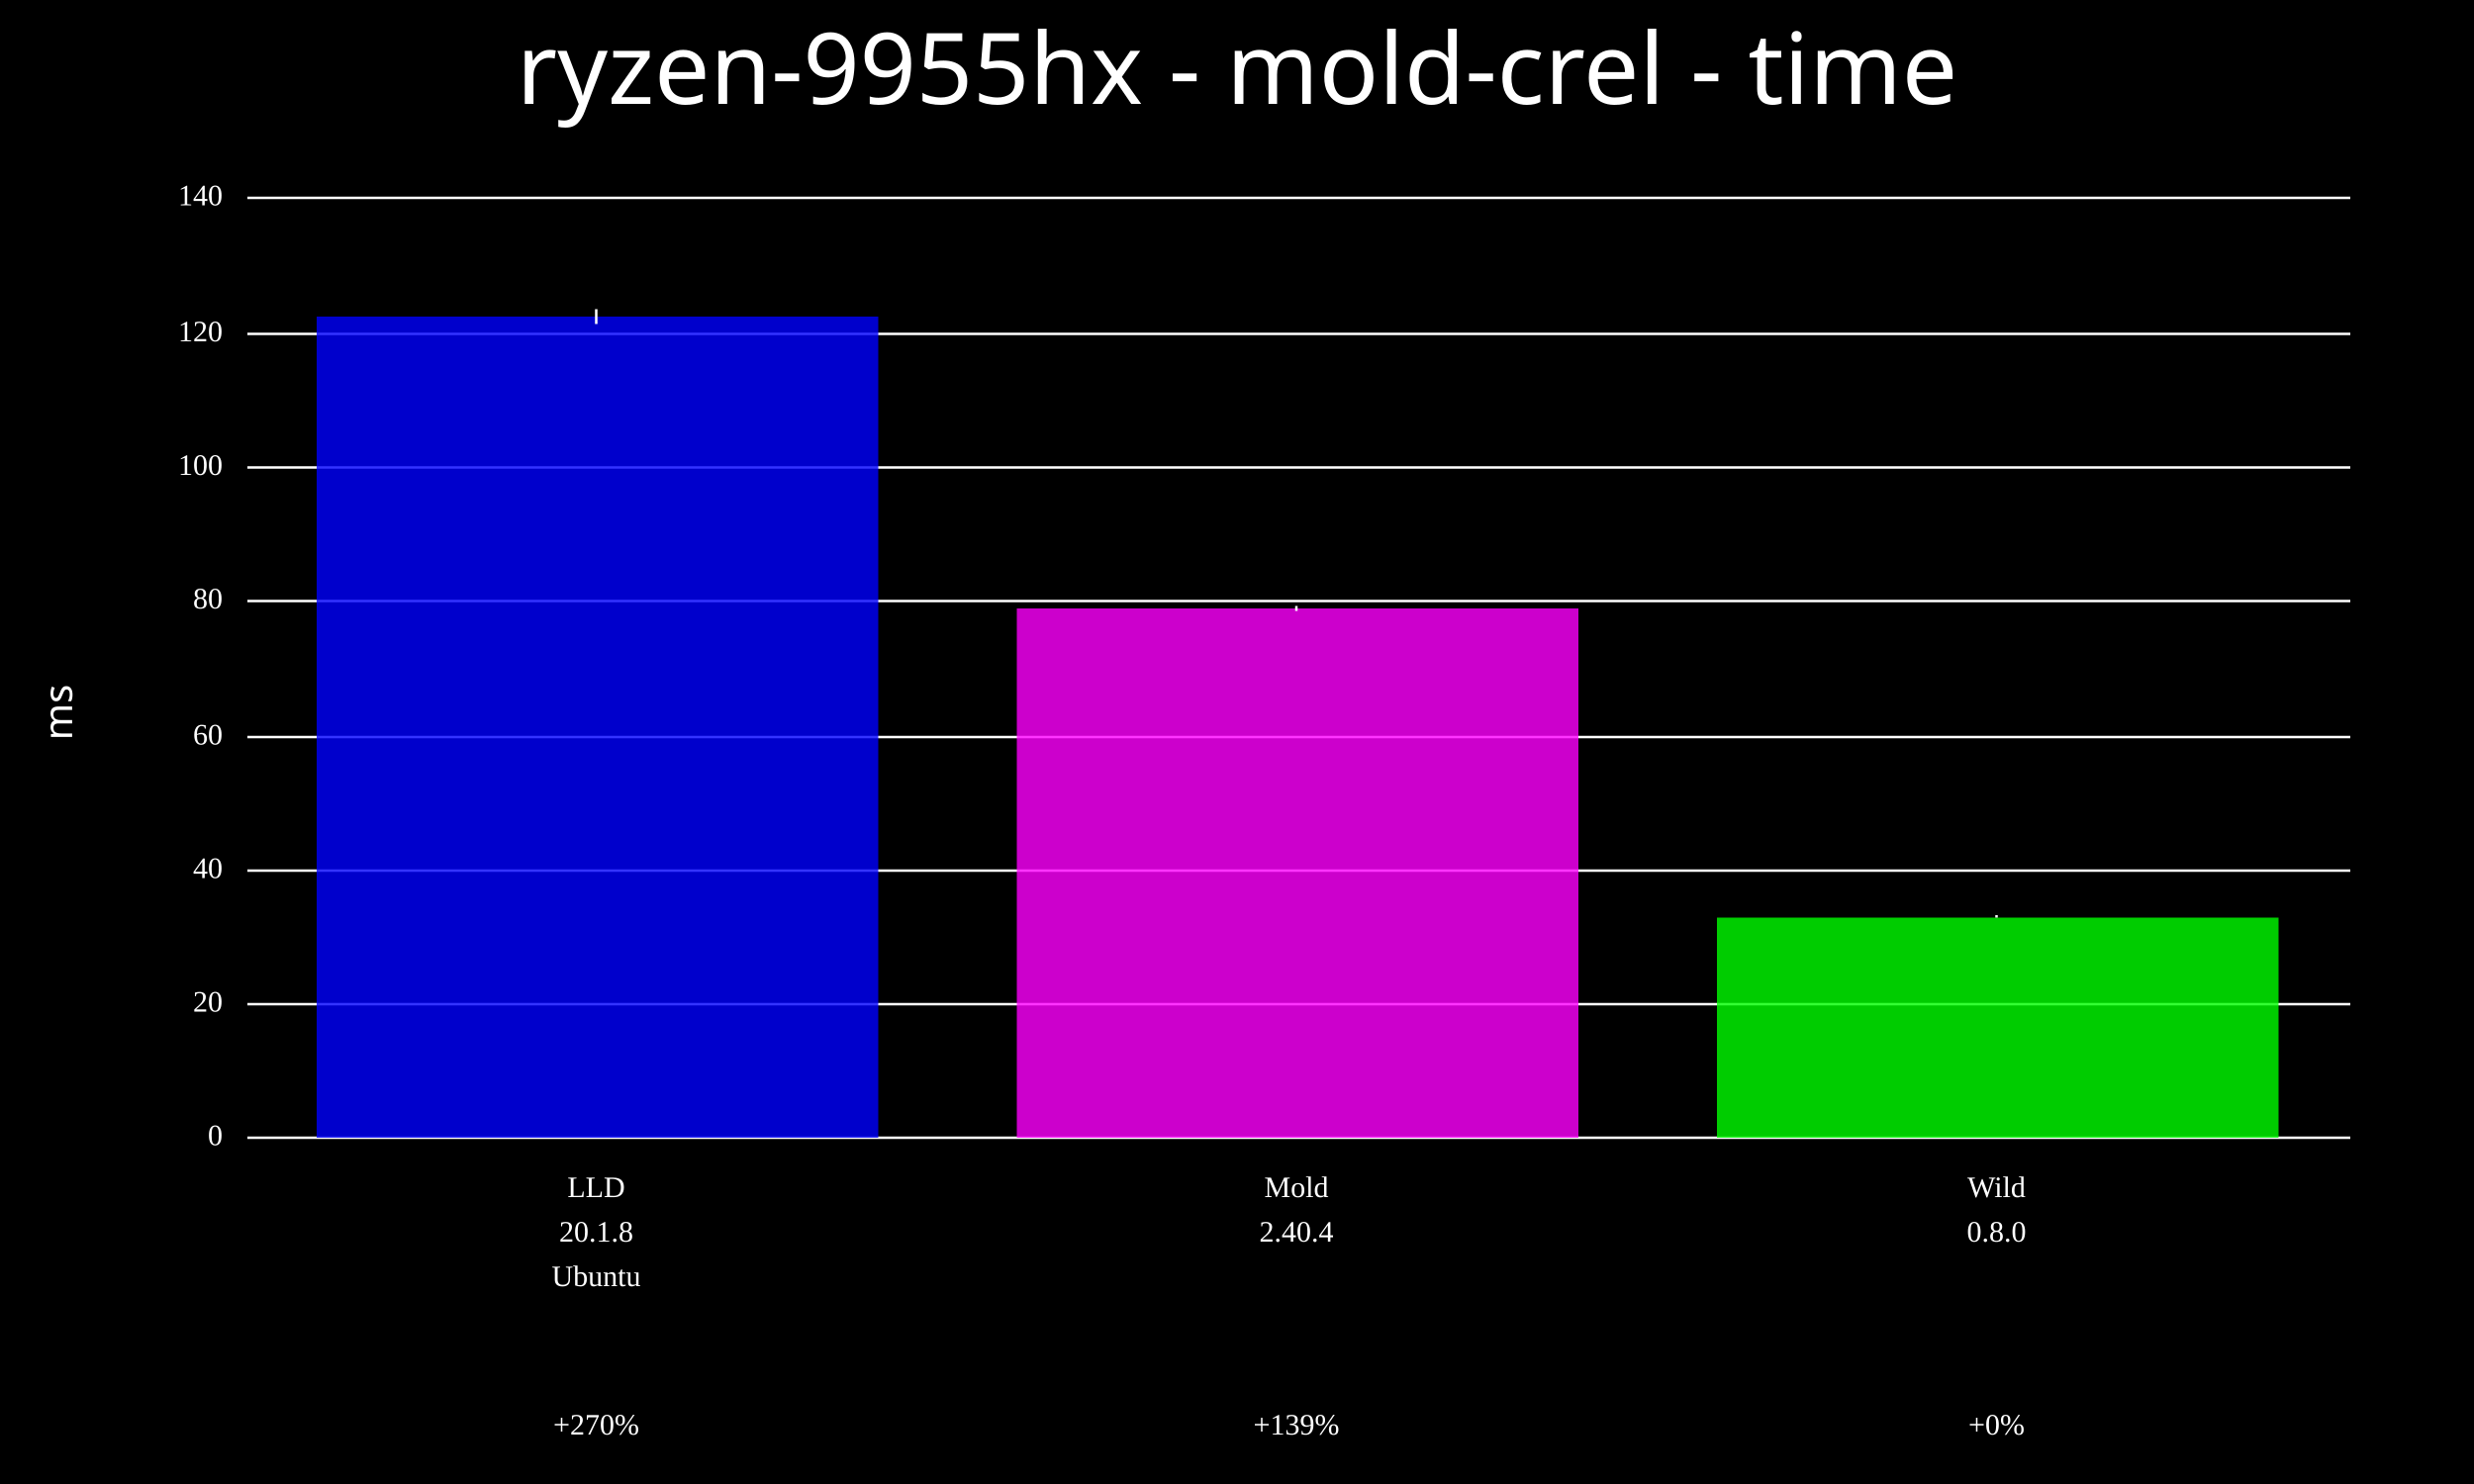
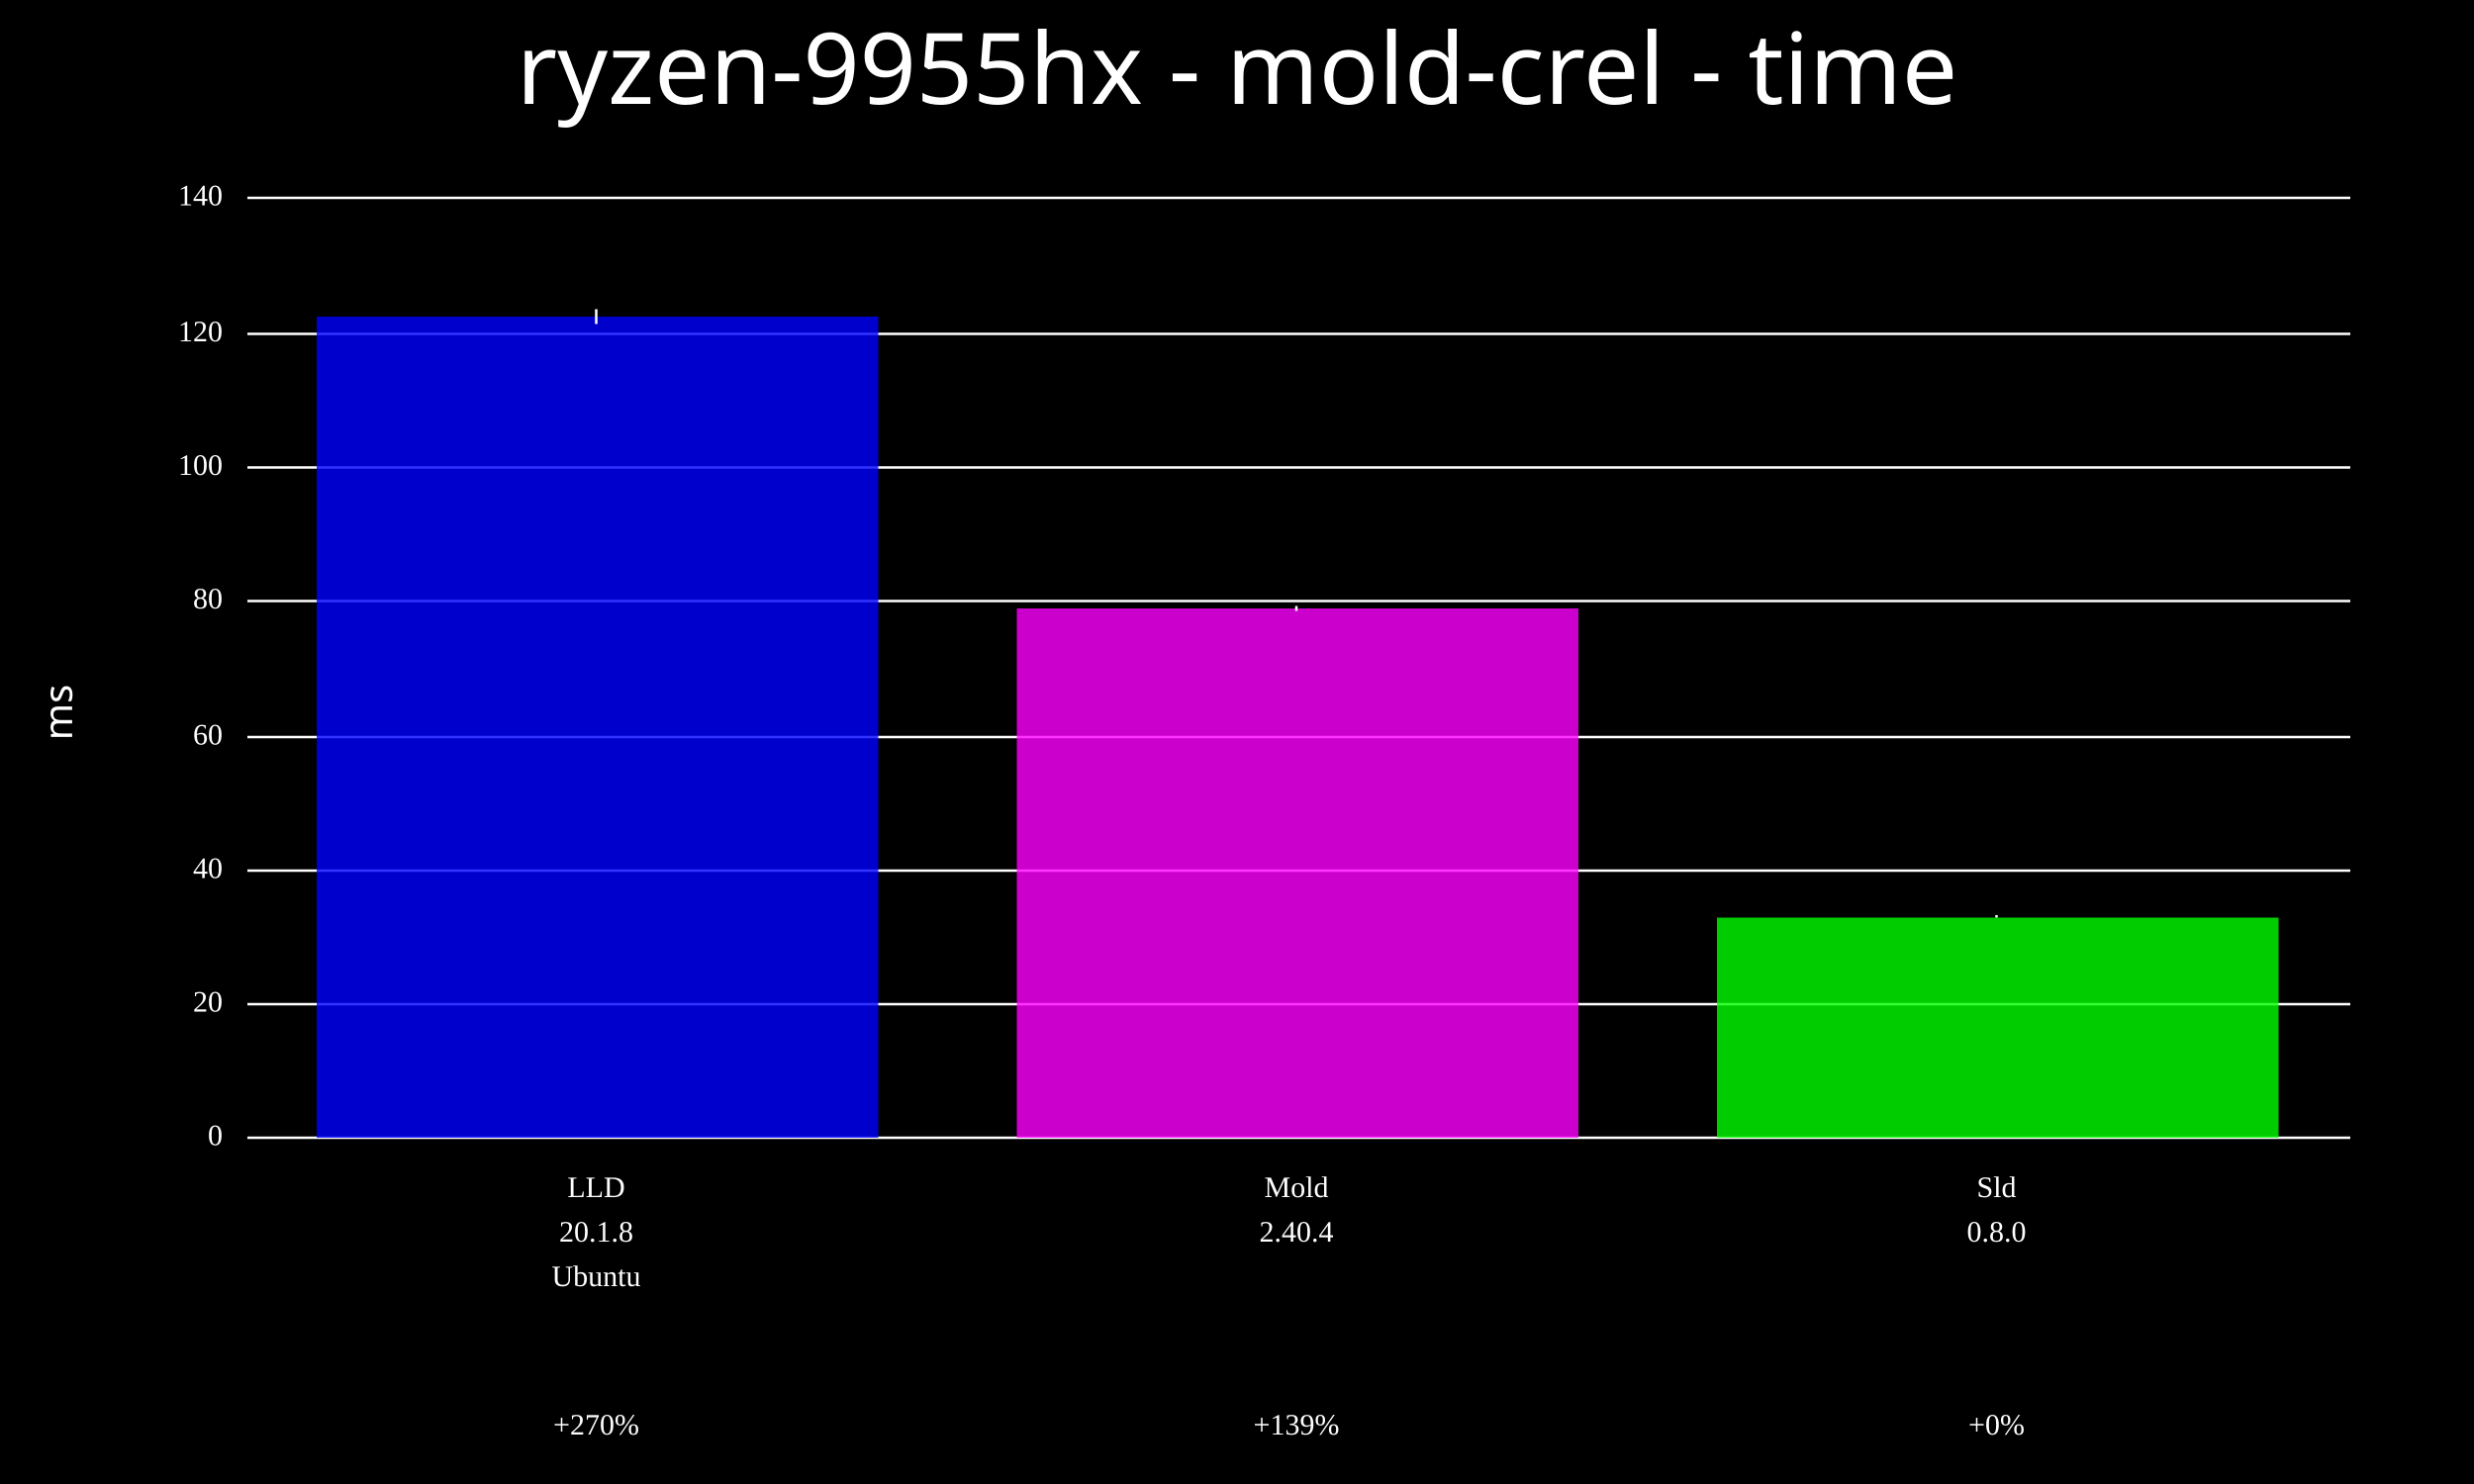
<svg xmlns="http://www.w3.org/2000/svg" width="1000" height="600" viewBox="0 0 1000 600">
  <rect x="0" y="0" width="1000" height="600" fill="#000000" />
  <text x="500" y="10" dy="0.8em" text-anchor="middle" font-family="sans-serif" font-size="40" fill="#FFFFFF">
ryzen-9955hx - mold-crel - time</text>
  <text x="5" y="300" dy="0.76em" text-anchor="middle" font-family="sans-serif" font-size="16" fill="#FFFFFF" transform="rotate(270, 5, 288)">ms</text>
  <line x1="100" y1="460" x2="950" y2="460" stroke="#FFFFFF" />
  <text x="90" y="460" dy="0.5ex" text-anchor="end" fill="#FFFFFF">0</text>
  <line x1="100" y1="406" x2="950" y2="406" stroke="#FFFFFF" />
  <text x="90" y="406" dy="0.5ex" text-anchor="end" fill="#FFFFFF">20</text>
  <line x1="100" y1="352" x2="950" y2="352" stroke="#FFFFFF" />
  <text x="90" y="352" dy="0.5ex" text-anchor="end" fill="#FFFFFF">40</text>
  <line x1="100" y1="298" x2="950" y2="298" stroke="#FFFFFF" />
  <text x="90" y="298" dy="0.5ex" text-anchor="end" fill="#FFFFFF">60</text>
  <line x1="100" y1="243" x2="950" y2="243" stroke="#FFFFFF" />
  <text x="90" y="243" dy="0.5ex" text-anchor="end" fill="#FFFFFF">80</text>
  <line x1="100" y1="189" x2="950" y2="189" stroke="#FFFFFF" />
  <text x="90" y="189" dy="0.5ex" text-anchor="end" fill="#FFFFFF">100</text>
  <line x1="100" y1="135" x2="950" y2="135" stroke="#FFFFFF" />
  <text x="90" y="135" dy="0.5ex" text-anchor="end" fill="#FFFFFF">120</text>
  <line x1="100" y1="80" x2="950" y2="80" stroke="#FFFFFF" />
  <text x="90" y="80" dy="0.5ex" text-anchor="end" fill="#FFFFFF">140</text>
  <rect fill="#0000FF" opacity="0.8" x="128" y="128" width="227" height="332" />
  <line stroke="#FFFFFF" x1="241" y1="125" x2="241" y2="131" />
  <text x="241" y="484" fill="#FFFFFF" text-anchor="middle">LLD</text>
  <text x="241" y="502" fill="#FFFFFF" text-anchor="middle">20.1.8</text>
  <text x="241" y="520" fill="#FFFFFF" text-anchor="middle">Ubuntu</text>
  <text x="241" y="580" fill="#FFFFFF" text-anchor="middle">+270%</text>
  <rect fill="#FF00FF" opacity="0.8" x="411" y="246" width="227" height="214" />
  <line stroke="#FFFFFF" x1="524" y1="245" x2="524" y2="247" />
  <text x="524" y="484" fill="#FFFFFF" text-anchor="middle">Mold</text>
  <text x="524" y="502" fill="#FFFFFF" text-anchor="middle">2.40.4</text>
  <text x="524" y="580" fill="#FFFFFF" text-anchor="middle">+139%</text>
  <rect fill="#00FF00" opacity="0.8" x="694" y="371" width="227" height="89" />
  <line stroke="#FFFFFF" x1="807" y1="370" x2="807" y2="371" />
-   <text x="807" y="484" fill="#FFFFFF" text-anchor="middle">Wild</text>
+   <text x="807" y="484" fill="#FFFFFF" text-anchor="middle">Sld</text>
  <text x="807" y="502" fill="#FFFFFF" text-anchor="middle">0.8.0</text>
  <text x="807" y="580" fill="#FFFFFF" text-anchor="middle">+0%</text>
</svg>
